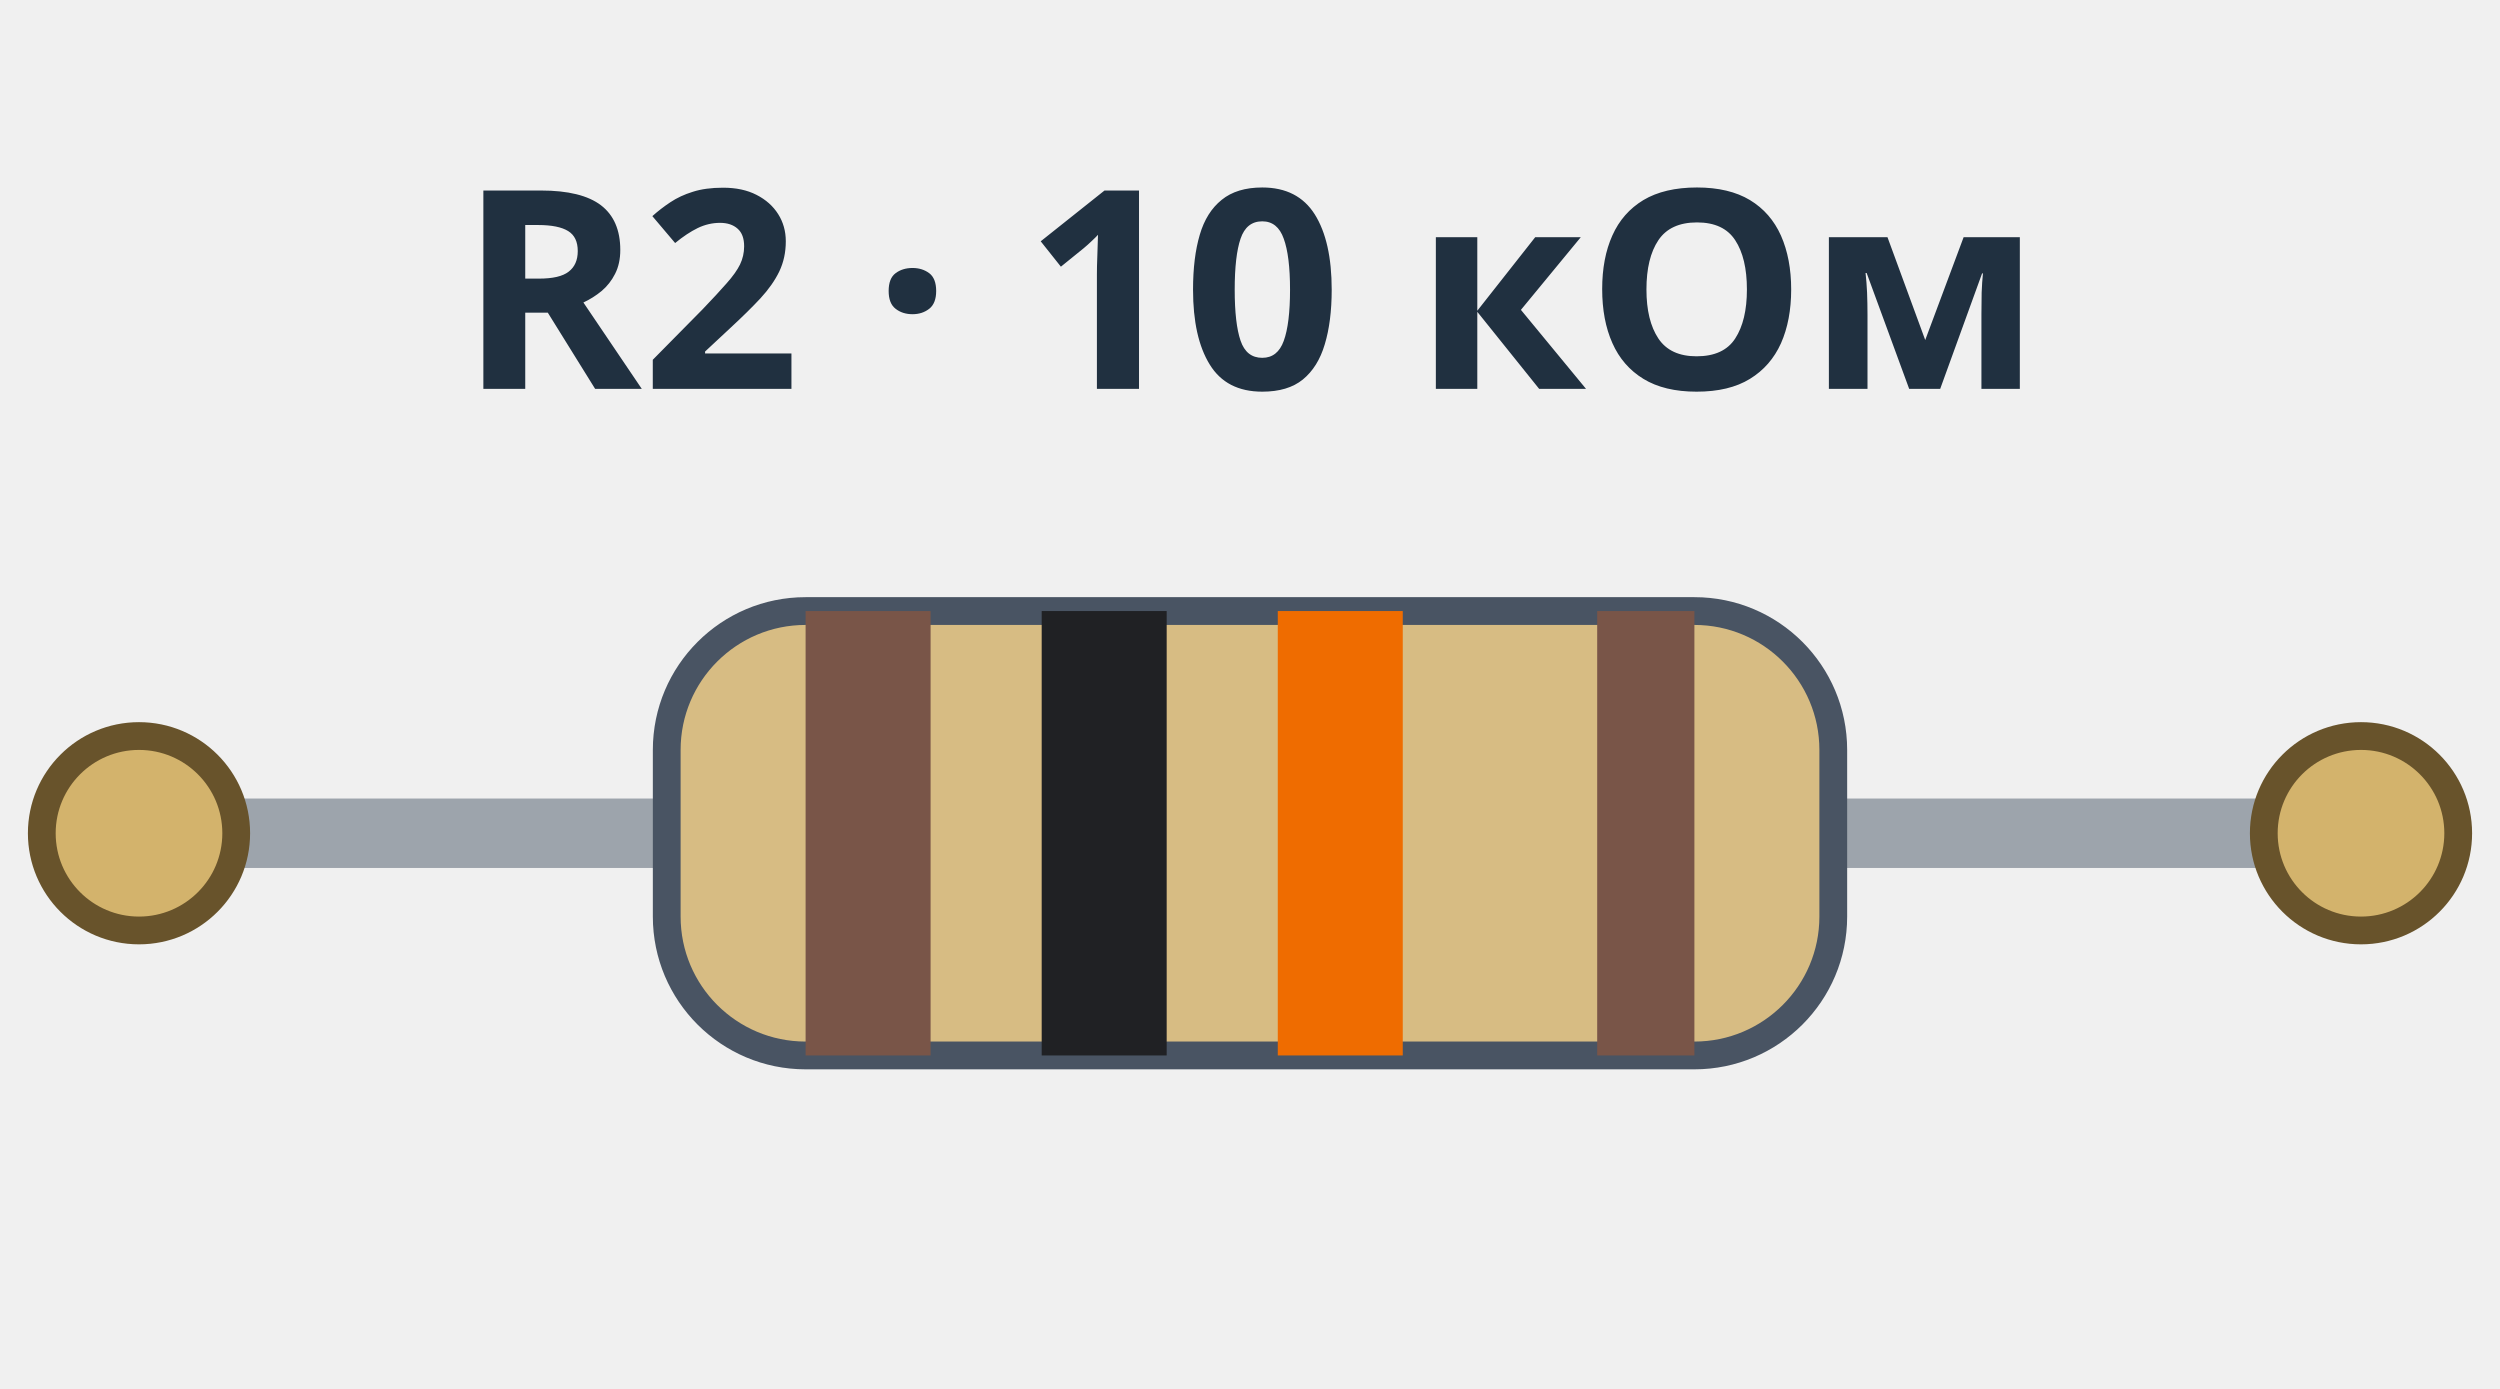
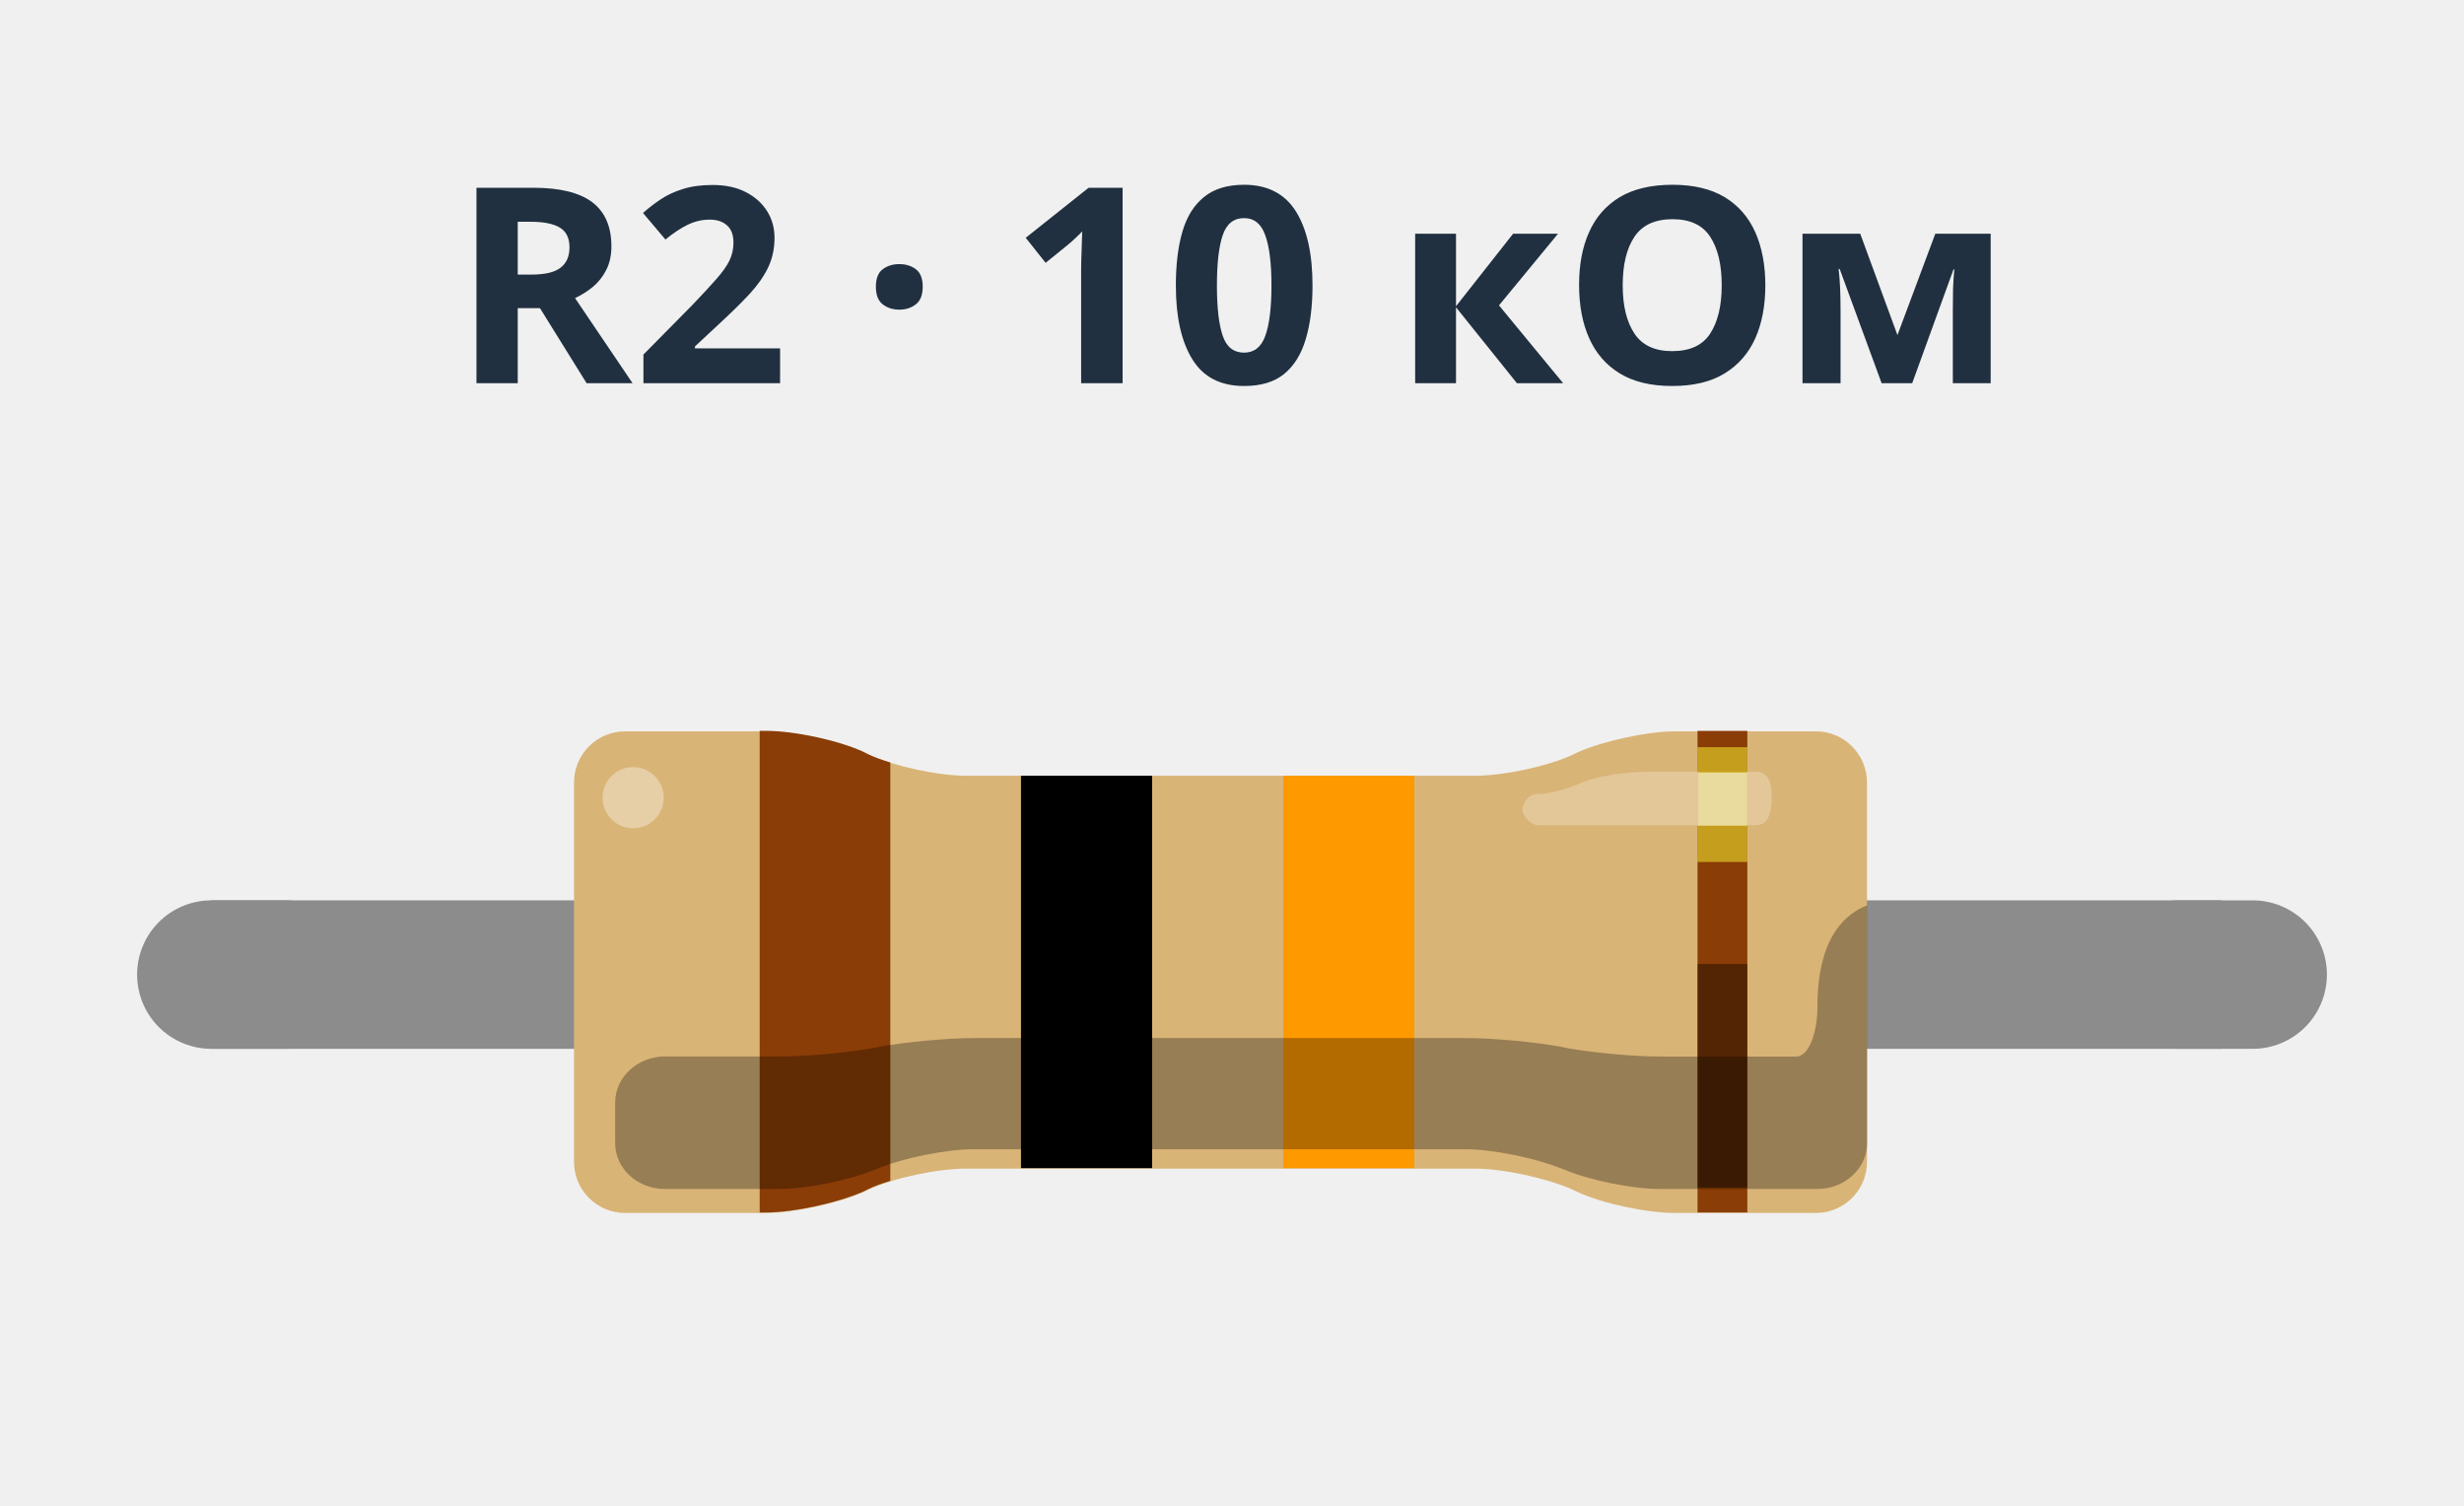
- <svg xmlns="http://www.w3.org/2000/svg" width="2in" height="1.111in" viewBox="0 0 180 100">
+ <svg xmlns="http://www.w3.org/2000/svg" width="2in" height="1.222in" viewBox="0 0 180 110">
  <g id="breadboard">
-     <text x="90" y="28" font-family="Noto Sans,Arial,sans-serif" font-size="20" fill="#203040" text-anchor="middle" font-weight="bold">R2 · 10 кОм</text>
-     <path d="M10 60 H170" stroke="#9da4ac" stroke-width="5" />
-     <rect x="48" y="44" width="84" height="32" rx="10" fill="#d7bc83" stroke="#495463" stroke-width="2" />
-     <rect x="59" y="45" width="7" height="30" rx="0" fill="#795548" stroke="#795548" stroke-width="2" />
-     <rect x="76" y="45" width="7" height="30" rx="0" fill="#202124" stroke="#202124" stroke-width="2" />
-     <rect x="93" y="45" width="7" height="30" rx="0" fill="#ef6c00" stroke="#ef6c00" stroke-width="2" />
-     <rect x="116" y="45" width="5" height="30" rx="0" fill="#795548" stroke="#795548" stroke-width="2" />
-     <circle id="connector0pin" cx="10" cy="60" r="7" fill="#d3b36c" stroke="#68532b" stroke-width="2" />
-     <rect id="connector0terminal" x="9.5" y="59.5" width="1" height="1" fill="none" stroke="none" />
-     <circle id="connector1pin" cx="170" cy="60" r="7" fill="#d3b36c" stroke="#68532b" stroke-width="2" />
-     <rect id="connector1terminal" x="169.5" y="59.5" width="1" height="1" fill="none" stroke="none" />
+     <text x="90.0" y="28" font-family="Noto Sans,Arial,sans-serif" font-size="20" fill="#203040" text-anchor="middle" font-weight="bold">R2 · 10 кОм</text>
+     <g transform="matrix(3.728126,0,0,3.728126,10,52.39995)">
+       <rect id="lib_connector0pin" x="0.5" y="3.59" fill="none" width="1" height="1" transform="matrix(1,0,0,1,0,0)" />
+       <rect id="lib_connector1pin" x="41.417" y="3.59" fill="none" width="1" height="1" transform="matrix(1,0,0,1,0,0)" />
+       <line id="lib_connector0leg" stroke-linecap="round" x1="1.455" y1="5.045" x2="2.91" y2="5.045" stroke="#8C8C8C" fill="none" stroke-width="2.91" transform="matrix(1,0,0,1,0,0)" />
+       <line id="lib_connector1leg" stroke-linecap="round" x1="41.462" y1="5.045" x2="40.007" y2="5.045" stroke="#8C8C8C" fill="none" stroke-width="2.91" transform="matrix(1,0,0,1,0,0)" />
+       <path fill="none" stroke="#8C8C8C" stroke-width="2.91" d="M1.455,5.045l39.398,0" transform="matrix(1,0,0,1,0,0)" />
+       <path id="lib_body" fill="#D9B477" d="M14.233,0.688c-0.5-0.23-1.36-0.41-1.91-0.41h-2.76c-0.55,0-1,0.45-1,1v7.439c0,0.551,0.45,1,1,1   h2.76c0.55,0,1.41-0.189,1.91-0.41l0.1-0.049c0.5-0.23,1.36-0.41,1.91-0.41h9.98c0.551,0,1.409,0.189,1.909,0.41l0.101,0.049   c0.5,0.23,1.358,0.41,1.91,0.41h2.76c0.552,0,1-0.449,1-1V1.278c0-0.55-0.448-1-1-1h-2.76c-0.552,0-1.41,0.19-1.91,0.41   l-0.101,0.05c-0.5,0.23-1.358,0.41-1.909,0.41h-9.98c-0.55,0-1.41-0.19-1.91-0.41L14.233,0.688z" transform="matrix(1,0,0,1,0,0)" />
+       <rect id="lib_gold_band" x="30.582" y="0.269" fill="#8A3D06" width="0.976" height="9.438" transform="matrix(1,0,0,1,0,0)" style="" />
+       <rect id="lib_band_rd_multiplier" fill="#FF9900" x="22.462" y="1.148" width="2.57" height="7.69" transform="matrix(1,0,0,1,0,0)" style="" />
+       <rect id="lib_band_2_nd" fill="#000000" x="17.323" y="1.148" width="2.57" height="7.69" transform="matrix(1,0,0,1,0,0)" style="" />
+       <path id="lib_band_1_st" fill="#8A3D06" d="M14.762,0.888c-0.16-0.05-0.31-0.1-0.43-0.16l-0.1-0.05c-0.5-0.229-1.36-0.41-1.91-0.41   h-0.12v9.439h0.12c0.55,0,1.41-0.189,1.91-0.41l0.1-0.049c0.12-0.062,0.27-0.111,0.43-0.16V0.888z" transform="matrix(1,0,0,1,0,0)" style="" />
+       <path id="lib_Shadow" opacity="0.3" d="M32.932,5.68L32.932,5.68c0,0.527-0.181,0.971-0.41,0.971h-2.67   c-0.528,0-1.358-0.078-1.851-0.17L27.9,6.459c-0.479-0.09-1.318-0.17-1.852-0.17H16.4c-0.53,0-1.36,0.08-1.85,0.17l-0.1,0.021   c-0.48,0.091-1.31,0.17-1.85,0.17h-0.44h-1.39h-0.43c-0.53,0-0.97,0.408-0.97,0.896v0.343V8.11v0.24c0,0.5,0.44,0.896,0.97,0.896   h2.25c0.53,0,1.36-0.17,1.85-0.371l0.1-0.039c0.48-0.196,1.32-0.368,1.85-0.368h9.648c0.527,0,1.357,0.172,1.853,0.369l0.103,0.039   c0.479,0.201,1.312,0.371,1.852,0.371h3.09c0.529,0,0.971-0.41,0.971-0.896V7.6V6.249V3.688C33.522,3.838,32.932,4.258,32.932,5.68   z" transform="matrix(1,0,0,1,0,0)" />
+       <rect id="lib_ShadowExtra" x="30.582" y="4.838" opacity="0.4" width="0.976" height="4.379" transform="matrix(1,0,0,1,0,0)" />
+       <path id="lib_ReflexRight" opacity="0.25" fill="#FFFFFF" d="M27.432,1.508c0.319,0,0.682-0.14,0.92-0.24   c0.28-0.11,0.801-0.2,1.342-0.2h2.029c0.312,0,0.312,0.34,0.312,0.52c0,0.18-0.021,0.53-0.312,0.53h-4.25   c-0.149,0-0.32-0.16-0.32-0.311C27.162,1.688,27.262,1.508,27.432,1.508z" transform="matrix(1,0,0,1,0,0)" />
+       <circle id="lib_ReflexLeft" opacity="0.35" fill="#FFFFFF" cx="9.722" cy="1.578" r="0.6" transform="matrix(1,0,0,1,0,0)" />
+       <rect id="lib_Reflex_gold" x="30.582" y="0.588" opacity="0.5" fill="#FFFF33" width="0.976" height="2.25" transform="matrix(1,0,0,1,0,0)" />
+       <rect id="lib_Reflex_extra" x="30.582" y="1.088" opacity="0.5" fill="#FFFFFF" width="0.976" height="1.04" transform="matrix(1,0,0,1,0,0)" />
+       <use href="#lock" faction="lock" id="lib_lock1" transform="matrix(1,0,0,1,25.001,0.806)" />
+       <use href="#lock" faction="lock" id="lib_lock2" transform="matrix(1,0,0,1,3.5,-2)" />
+     </g>
+     <rect id="connector0pin" x="7.728" y="61.648" width="12" height="12" fill="none" stroke="none" />
+     <rect id="connector0terminal" x="13.228" y="67.148" width="1" height="1" fill="none" stroke="none" />
+     <rect id="connector1pin" x="160.272" y="61.648" width="12" height="12" fill="none" stroke="none" />
+     <rect id="connector1terminal" x="165.772" y="67.148" width="1" height="1" fill="none" stroke="none" />
  </g>
</svg>
